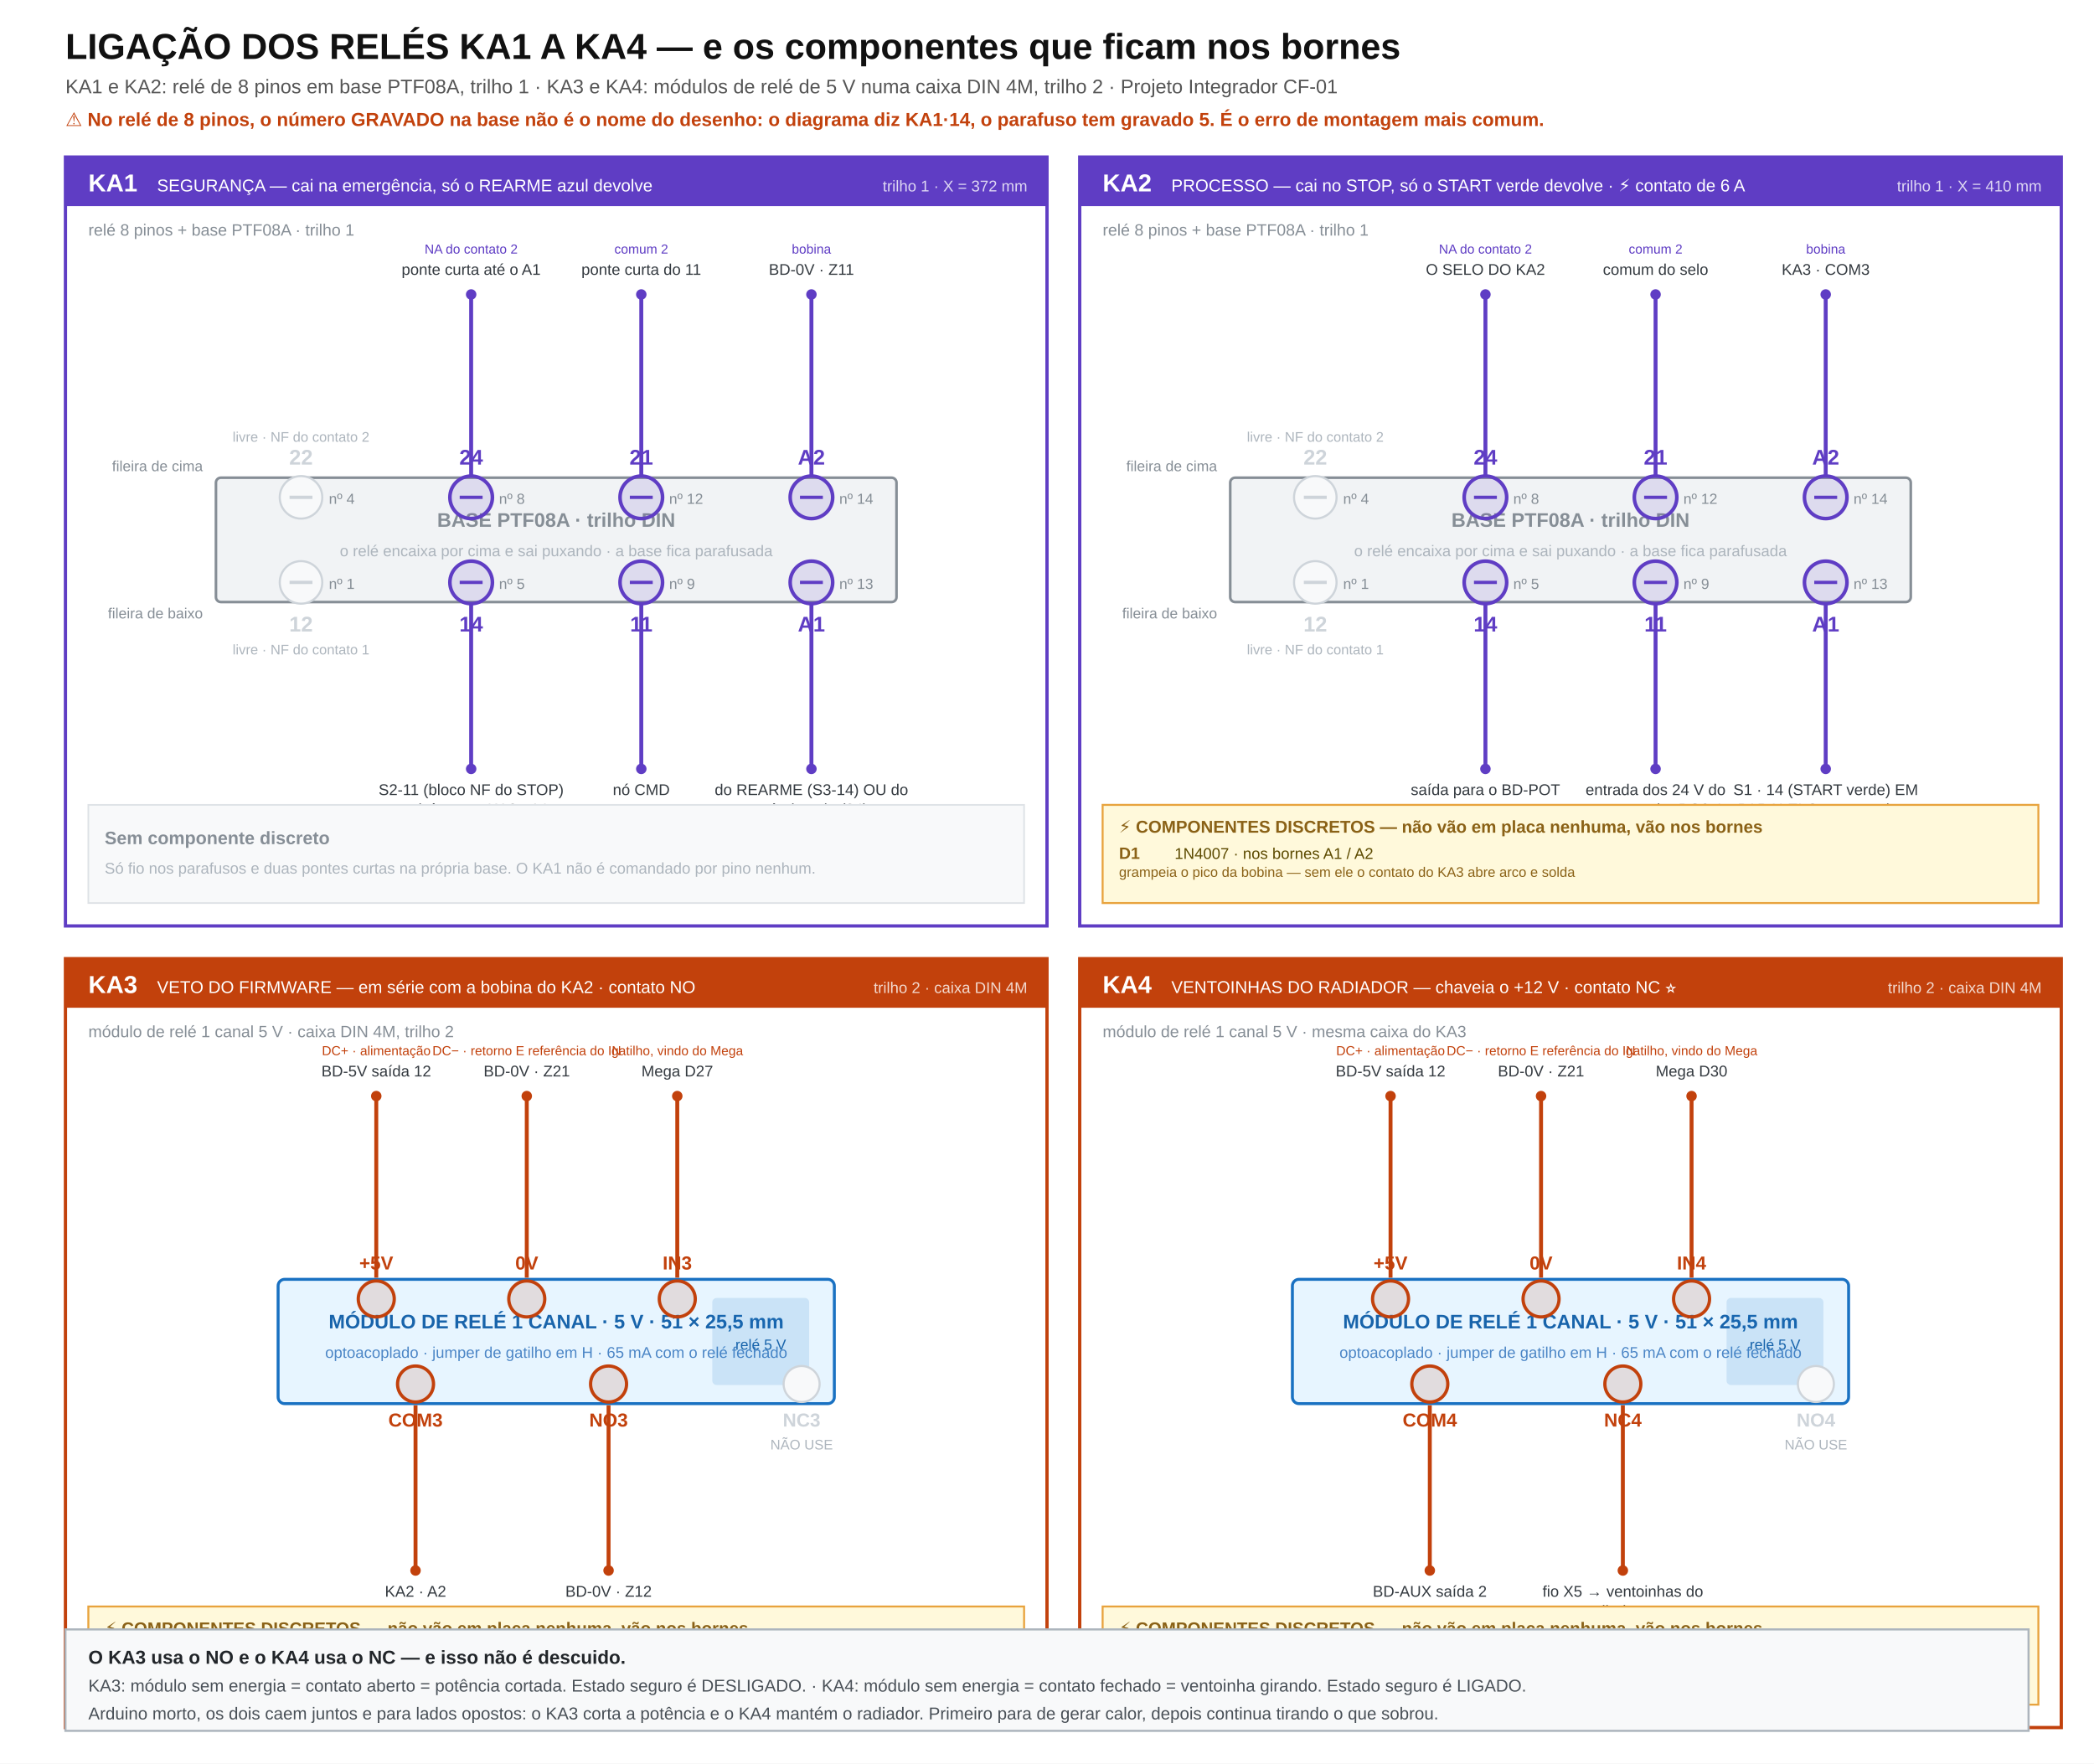
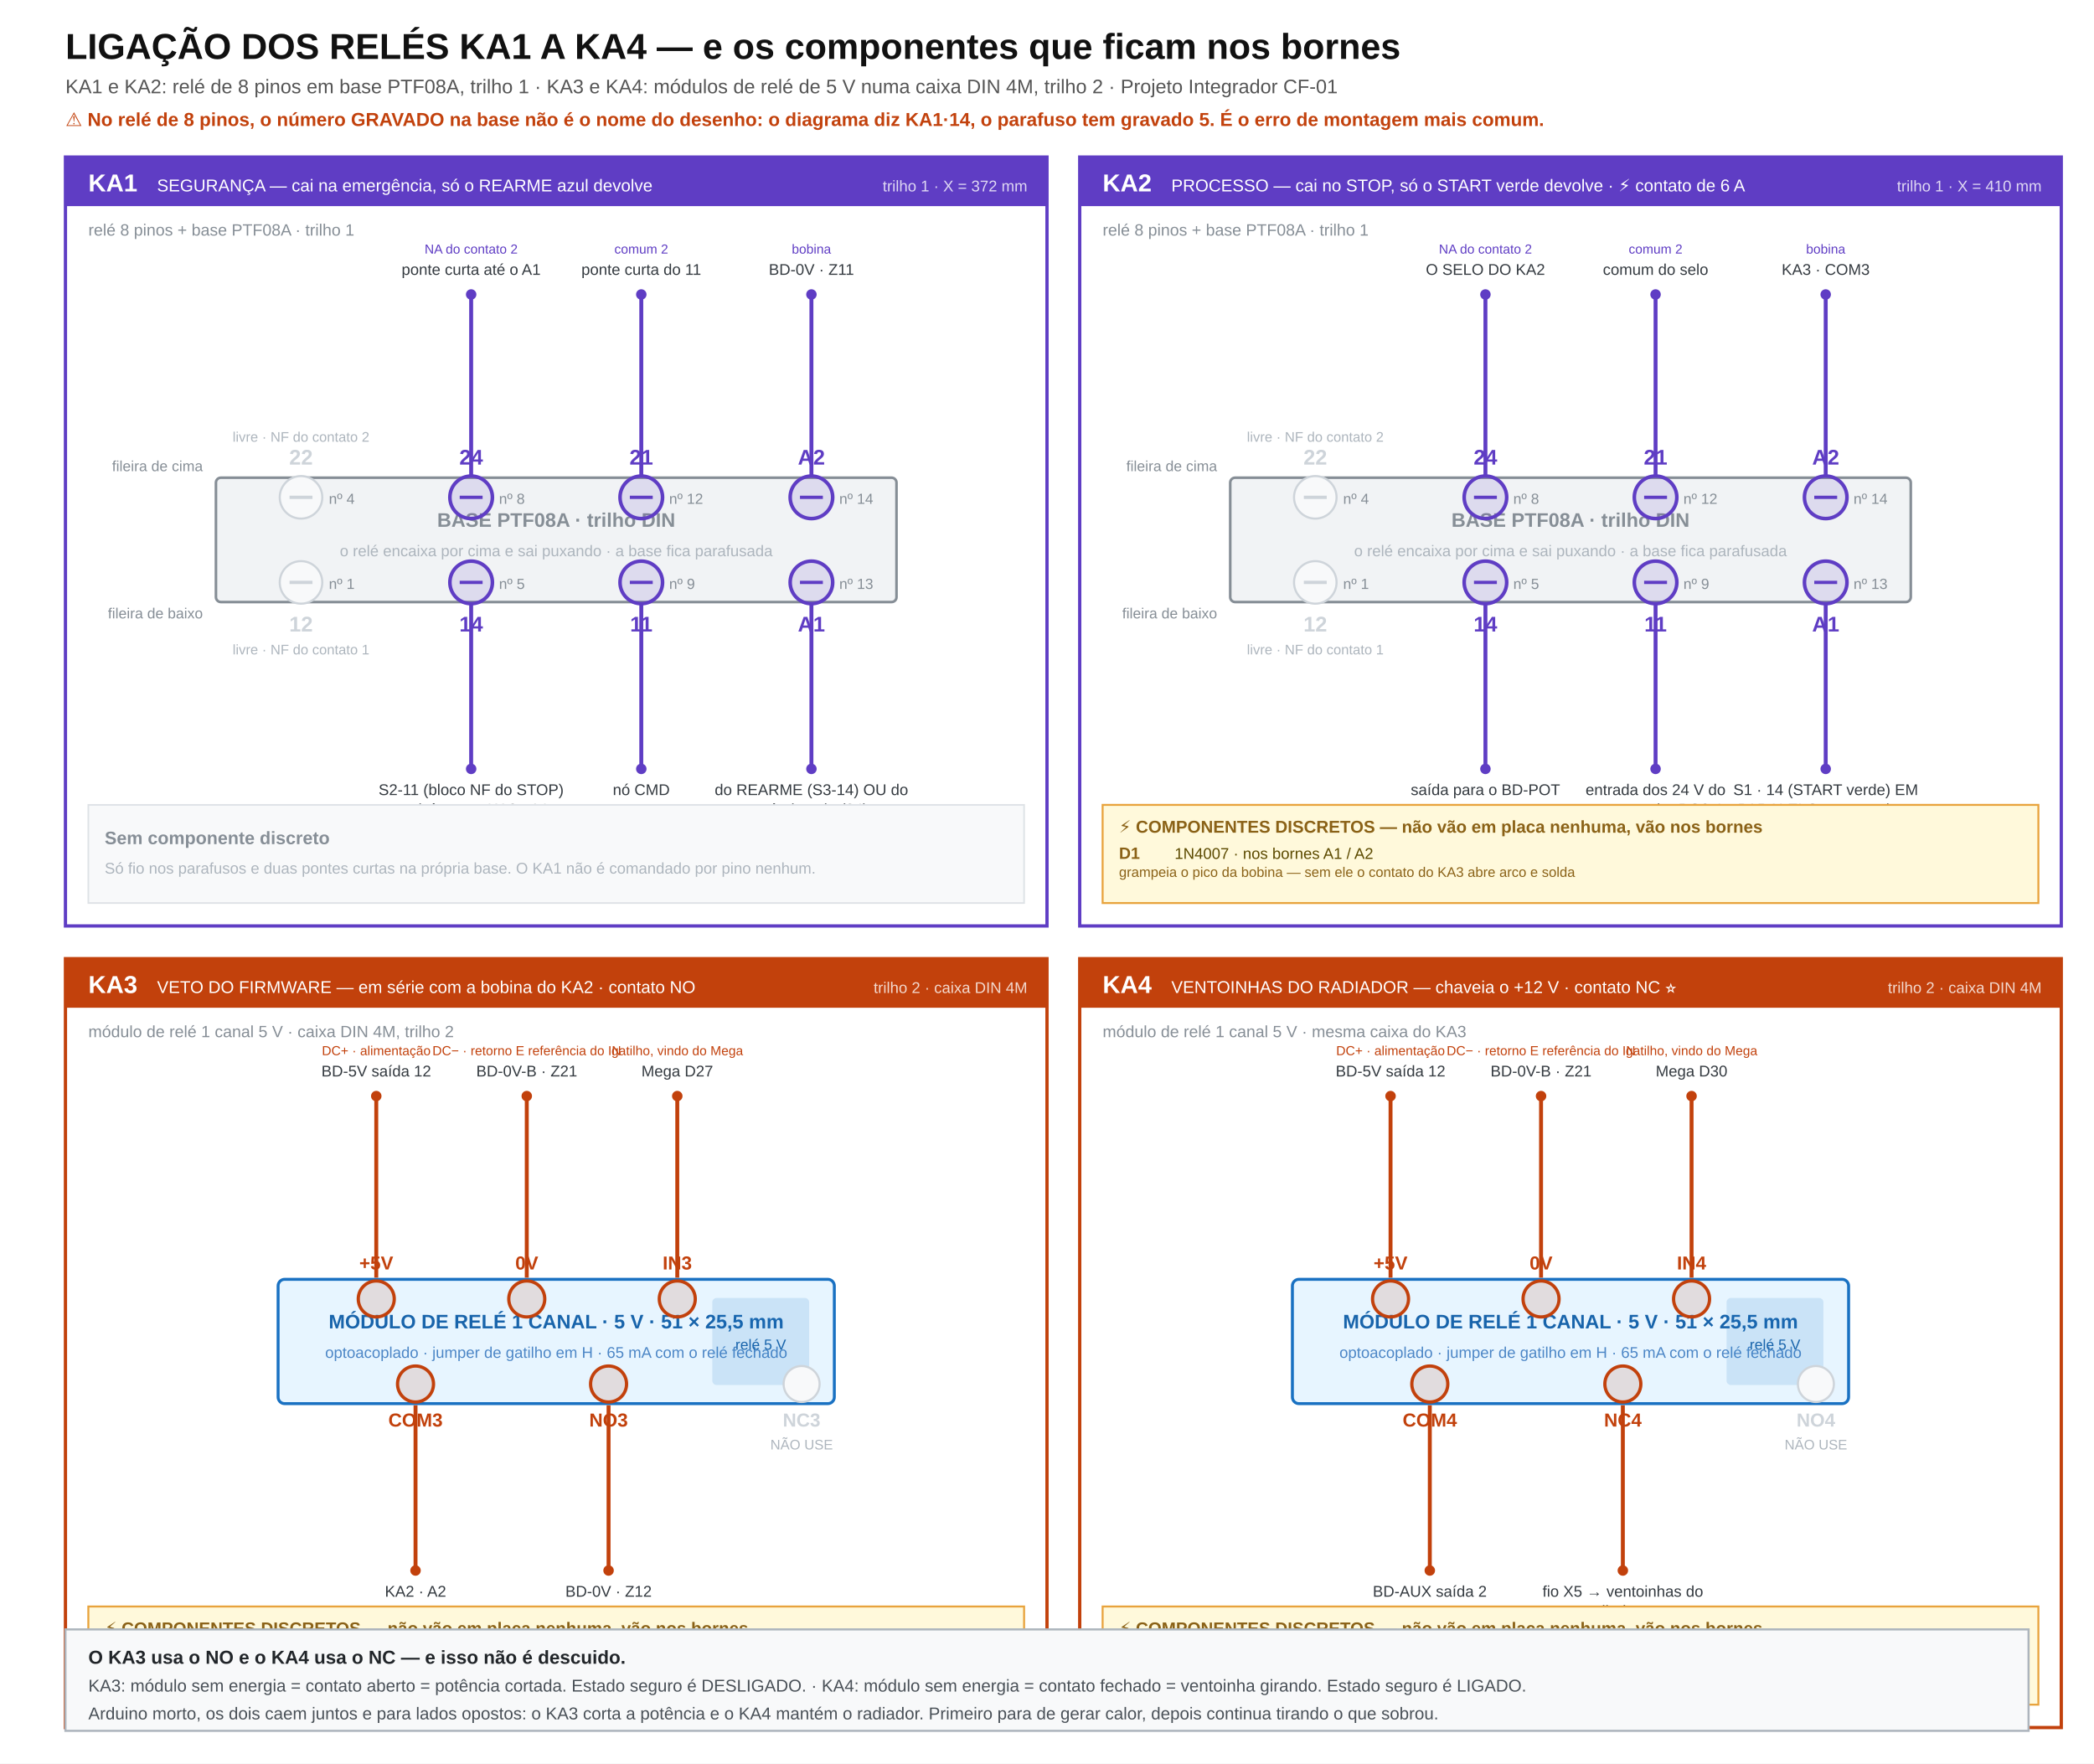
<svg xmlns="http://www.w3.org/2000/svg" viewBox="0 0 1280 1078" width="1280" height="1078" font-family="Segoe UI, Arial, sans-serif">
  <rect width="1280" height="1078" fill="#ffffff" />
  <text x="40" y="36" font-size="22" font-weight="700" fill="#111">LIGAÇÃO DOS RELÉS KA1 A KA4 — e os componentes que ficam nos bornes</text>
  <text x="40" y="57" font-size="12" fill="#555">KA1 e KA2: relé de 8 pinos em base PTF08A, trilho 1 · KA3 e KA4: módulos de relé de 5 V numa caixa DIN 4M, trilho 2 · Projeto Integrador CF-01</text>
  <text x="40" y="77" font-size="11.5" font-weight="700" fill="#c2410c">⚠ No relé de 8 pinos, o número GRAVADO na base não é o nome do desenho: o diagrama diz KA1·14, o parafuso tem gravado 5. É o erro de montagem mais comum.</text>
  <g data-rele="KA1">
    <rect x="40" y="96" width="600" height="470" fill="#ffffff" stroke="#5f3dc4" stroke-width="2" />
    <rect x="40" y="96" width="600" height="30" fill="#5f3dc4" />
    <text x="54" y="117" font-size="15" font-weight="700" fill="#fff">KA1</text>
    <text x="96" y="117" font-size="10.5" fill="#fff">SEGURANÇA — cai na emergência, só o REARME azul devolve</text>
    <text x="628" y="117" font-size="9.5" fill="#ffffffcc" text-anchor="end">trilho 1 · X = 372 mm</text>
    <text x="54" y="144" font-size="10" fill="#868e96">relé 8 pinos + base PTF08A · trilho 1</text>
    <rect x="132" y="292" width="416" height="76" fill="#f1f3f5" stroke="#868e96" stroke-width="1.6" rx="3" />
    <text x="340" y="322" font-size="12" font-weight="700" fill="#868e96" text-anchor="middle">BASE PTF08A · trilho DIN</text>
    <text x="340" y="340" font-size="9.5" fill="#adb5bd" text-anchor="middle">o relé encaixa por cima e sai puxando · a base fica parafusada</text>
    <text x="124" y="288" font-size="9" fill="#868e96" text-anchor="end">fileira de cima</text>
    <text x="124" y="378" font-size="9" fill="#868e96" text-anchor="end">fileira de baixo</text>
    <circle cx="184" cy="304" r="13" fill="#f8f9fa" stroke="#ced4da" stroke-width="1.3" />
    <path d="M177 304 L191 304" stroke="#ced4da" stroke-width="2" />
    <text x="184" y="284" font-size="13" font-weight="700" fill="#ced4da" text-anchor="middle">22</text>
    <text x="201" y="308" font-size="9" fill="#868e96">nº 4</text>
    <text x="184" y="270" font-size="8.5" fill="#adb5bd" text-anchor="middle">livre · NF do contato 2</text>
    <circle cx="288" cy="304" r="13" fill="#5f3dc422" stroke="#5f3dc4" stroke-width="2.2" />
    <path d="M281 304 L295 304" stroke="#5f3dc4" stroke-width="2" />
    <text x="288" y="284" font-size="13" font-weight="700" fill="#5f3dc4" text-anchor="middle">24</text>
    <text x="305" y="308" font-size="9" fill="#868e96">nº 8</text>
    <path d="M288 291 L288 180" stroke="#5f3dc4" stroke-width="2.4" />
    <circle cx="288" cy="180" r="3.2" fill="#5f3dc4" />
    <text x="288" y="168" font-size="9.5" fill="#343a40" text-anchor="middle">ponte curta até o A1</text>
    <text x="288" y="155" font-size="8" fill="#5f3dc4" text-anchor="middle">NA do contato 2</text>
    <circle cx="392" cy="304" r="13" fill="#5f3dc422" stroke="#5f3dc4" stroke-width="2.2" />
    <path d="M385 304 L399 304" stroke="#5f3dc4" stroke-width="2" />
    <text x="392" y="284" font-size="13" font-weight="700" fill="#5f3dc4" text-anchor="middle">21</text>
    <text x="409" y="308" font-size="9" fill="#868e96">nº 12</text>
    <path d="M392 291 L392 180" stroke="#5f3dc4" stroke-width="2.4" />
    <circle cx="392" cy="180" r="3.2" fill="#5f3dc4" />
    <text x="392" y="168" font-size="9.5" fill="#343a40" text-anchor="middle">ponte curta do 11</text>
    <text x="392" y="155" font-size="8" fill="#5f3dc4" text-anchor="middle">comum 2</text>
    <circle cx="496" cy="304" r="13" fill="#5f3dc422" stroke="#5f3dc4" stroke-width="2.2" />
    <path d="M489 304 L503 304" stroke="#5f3dc4" stroke-width="2" />
    <text x="496" y="284" font-size="13" font-weight="700" fill="#5f3dc4" text-anchor="middle">A2</text>
    <text x="513" y="308" font-size="9" fill="#868e96">nº 14</text>
    <path d="M496 291 L496 180" stroke="#5f3dc4" stroke-width="2.4" />
    <circle cx="496" cy="180" r="3.2" fill="#5f3dc4" />
    <text x="496" y="168" font-size="9.5" fill="#343a40" text-anchor="middle">BD-0V · Z11</text>
    <text x="496" y="155" font-size="8" fill="#5f3dc4" text-anchor="middle">bobina</text>
    <circle cx="184" cy="356" r="13" fill="#f8f9fa" stroke="#ced4da" stroke-width="1.3" />
    <path d="M177 356 L191 356" stroke="#ced4da" stroke-width="2" />
    <text x="184" y="386" font-size="13" font-weight="700" fill="#ced4da" text-anchor="middle">12</text>
    <text x="201" y="360" font-size="9" fill="#868e96">nº 1</text>
    <text x="184" y="400" font-size="8.5" fill="#adb5bd" text-anchor="middle">livre · NF do contato 1</text>
    <circle cx="288" cy="356" r="13" fill="#5f3dc422" stroke="#5f3dc4" stroke-width="2.2" />
    <path d="M281 356 L295 356" stroke="#5f3dc4" stroke-width="2" />
    <text x="288" y="386" font-size="13" font-weight="700" fill="#5f3dc4" text-anchor="middle">14</text>
    <text x="305" y="360" font-size="9" fill="#868e96">nº 5</text>
    <path d="M288 369 L288 470" stroke="#5f3dc4" stroke-width="2.4" />
    <circle cx="288" cy="470" r="3.2" fill="#5f3dc4" />
    <text x="288" y="486" font-size="9.5" fill="#343a40" text-anchor="middle">S2-11 (bloco NF do STOP)</text>
    <text x="288" y="498" font-size="9.5" fill="#343a40" text-anchor="middle">→ daí para o KA2 · A1</text>
    <text x="288" y="511" font-size="8" fill="#5f3dc4" text-anchor="middle">NA do contato 1</text>
    <circle cx="392" cy="356" r="13" fill="#5f3dc422" stroke="#5f3dc4" stroke-width="2.2" />
    <path d="M385 356 L399 356" stroke="#5f3dc4" stroke-width="2" />
    <text x="392" y="386" font-size="13" font-weight="700" fill="#5f3dc4" text-anchor="middle">11</text>
    <text x="409" y="360" font-size="9" fill="#868e96">nº 9</text>
    <path d="M392 369 L392 470" stroke="#5f3dc4" stroke-width="2.4" />
    <circle cx="392" cy="470" r="3.2" fill="#5f3dc4" />
    <text x="392" y="486" font-size="9.5" fill="#343a40" text-anchor="middle">nó CMD</text>
    <text x="392" y="499" font-size="8" fill="#5f3dc4" text-anchor="middle">comum 1</text>
    <circle cx="496" cy="356" r="13" fill="#5f3dc422" stroke="#5f3dc4" stroke-width="2.2" />
    <path d="M489 356 L503 356" stroke="#5f3dc4" stroke-width="2" />
    <text x="496" y="386" font-size="13" font-weight="700" fill="#5f3dc4" text-anchor="middle">A1</text>
    <text x="513" y="360" font-size="9" fill="#868e96">nº 13</text>
    <path d="M496 369 L496 470" stroke="#5f3dc4" stroke-width="2.4" />
    <circle cx="496" cy="470" r="3.2" fill="#5f3dc4" />
    <text x="496" y="486" font-size="9.5" fill="#343a40" text-anchor="middle">do REARME (S3-14) OU do</text>
    <text x="496" y="498" font-size="9.5" fill="#343a40" text-anchor="middle">próprio selo (24)</text>
    <text x="496" y="511" font-size="8" fill="#5f3dc4" text-anchor="middle">bobina</text>
    <rect x="54" y="492" width="572" height="60" fill="#f8f9fa" stroke="#dee2e6" stroke-width="1" />
    <text x="64" y="516" font-size="11" font-weight="700" fill="#868e96">Sem componente discreto</text>
    <text x="64" y="534" font-size="9.5" fill="#adb5bd">Só fio nos parafusos e duas pontes curtas na própria base. O KA1 não é comandado por pino nenhum.</text>
  </g>
  <g data-rele="KA2">
    <rect x="660" y="96" width="600" height="470" fill="#ffffff" stroke="#5f3dc4" stroke-width="2" />
    <rect x="660" y="96" width="600" height="30" fill="#5f3dc4" />
    <text x="674" y="117" font-size="15" font-weight="700" fill="#fff">KA2</text>
    <text x="716" y="117" font-size="10.5" fill="#fff">PROCESSO — cai no STOP, só o START verde devolve · ⚡ contato de 6 A</text>
    <text x="1248" y="117" font-size="9.5" fill="#ffffffcc" text-anchor="end">trilho 1 · X = 410 mm</text>
    <text x="674" y="144" font-size="10" fill="#868e96">relé 8 pinos + base PTF08A · trilho 1</text>
    <rect x="752" y="292" width="416" height="76" fill="#f1f3f5" stroke="#868e96" stroke-width="1.6" rx="3" />
    <text x="960" y="322" font-size="12" font-weight="700" fill="#868e96" text-anchor="middle">BASE PTF08A · trilho DIN</text>
    <text x="960" y="340" font-size="9.5" fill="#adb5bd" text-anchor="middle">o relé encaixa por cima e sai puxando · a base fica parafusada</text>
    <text x="744" y="288" font-size="9" fill="#868e96" text-anchor="end">fileira de cima</text>
    <text x="744" y="378" font-size="9" fill="#868e96" text-anchor="end">fileira de baixo</text>
    <circle cx="804" cy="304" r="13" fill="#f8f9fa" stroke="#ced4da" stroke-width="1.3" />
    <path d="M797 304 L811 304" stroke="#ced4da" stroke-width="2" />
    <text x="804" y="284" font-size="13" font-weight="700" fill="#ced4da" text-anchor="middle">22</text>
    <text x="821" y="308" font-size="9" fill="#868e96">nº 4</text>
    <text x="804" y="270" font-size="8.5" fill="#adb5bd" text-anchor="middle">livre · NF do contato 2</text>
    <circle cx="908" cy="304" r="13" fill="#5f3dc422" stroke="#5f3dc4" stroke-width="2.2" />
    <path d="M901 304 L915 304" stroke="#5f3dc4" stroke-width="2" />
    <text x="908" y="284" font-size="13" font-weight="700" fill="#5f3dc4" text-anchor="middle">24</text>
    <text x="925" y="308" font-size="9" fill="#868e96">nº 8</text>
    <path d="M908 291 L908 180" stroke="#5f3dc4" stroke-width="2.4" />
    <circle cx="908" cy="180" r="3.2" fill="#5f3dc4" />
    <text x="908" y="168" font-size="9.5" fill="#343a40" text-anchor="middle">O SELO DO KA2</text>
    <text x="908" y="155" font-size="8" fill="#5f3dc4" text-anchor="middle">NA do contato 2</text>
    <circle cx="1012" cy="304" r="13" fill="#5f3dc422" stroke="#5f3dc4" stroke-width="2.2" />
    <path d="M1005 304 L1019 304" stroke="#5f3dc4" stroke-width="2" />
    <text x="1012" y="284" font-size="13" font-weight="700" fill="#5f3dc4" text-anchor="middle">21</text>
    <text x="1029" y="308" font-size="9" fill="#868e96">nº 12</text>
    <path d="M1012 291 L1012 180" stroke="#5f3dc4" stroke-width="2.4" />
    <circle cx="1012" cy="180" r="3.2" fill="#5f3dc4" />
    <text x="1012" y="168" font-size="9.5" fill="#343a40" text-anchor="middle">comum do selo</text>
    <text x="1012" y="155" font-size="8" fill="#5f3dc4" text-anchor="middle">comum 2</text>
    <circle cx="1116" cy="304" r="13" fill="#5f3dc422" stroke="#5f3dc4" stroke-width="2.2" />
    <path d="M1109 304 L1123 304" stroke="#5f3dc4" stroke-width="2" />
    <text x="1116" y="284" font-size="13" font-weight="700" fill="#5f3dc4" text-anchor="middle">A2</text>
    <text x="1133" y="308" font-size="9" fill="#868e96">nº 14</text>
    <path d="M1116 291 L1116 180" stroke="#5f3dc4" stroke-width="2.4" />
    <circle cx="1116" cy="180" r="3.2" fill="#5f3dc4" />
    <text x="1116" y="168" font-size="9.5" fill="#343a40" text-anchor="middle">KA3 · COM3</text>
    <text x="1116" y="155" font-size="8" fill="#5f3dc4" text-anchor="middle">bobina</text>
    <circle cx="804" cy="356" r="13" fill="#f8f9fa" stroke="#ced4da" stroke-width="1.3" />
    <path d="M797 356 L811 356" stroke="#ced4da" stroke-width="2" />
    <text x="804" y="386" font-size="13" font-weight="700" fill="#ced4da" text-anchor="middle">12</text>
    <text x="821" y="360" font-size="9" fill="#868e96">nº 1</text>
    <text x="804" y="400" font-size="8.5" fill="#adb5bd" text-anchor="middle">livre · NF do contato 1</text>
    <circle cx="908" cy="356" r="13" fill="#5f3dc422" stroke="#5f3dc4" stroke-width="2.2" />
    <path d="M901 356 L915 356" stroke="#5f3dc4" stroke-width="2" />
    <text x="908" y="386" font-size="13" font-weight="700" fill="#5f3dc4" text-anchor="middle">14</text>
    <text x="925" y="360" font-size="9" fill="#868e96">nº 5</text>
    <path d="M908 369 L908 470" stroke="#5f3dc4" stroke-width="2.4" />
    <circle cx="908" cy="470" r="3.2" fill="#5f3dc4" />
    <text x="908" y="486" font-size="9.5" fill="#343a40" text-anchor="middle">saída para o BD-POT</text>
    <text x="908" y="499" font-size="8" fill="#5f3dc4" text-anchor="middle">NA do contato 1</text>
    <circle cx="1012" cy="356" r="13" fill="#5f3dc422" stroke="#5f3dc4" stroke-width="2.2" />
    <path d="M1005 356 L1019 356" stroke="#5f3dc4" stroke-width="2" />
    <text x="1012" y="386" font-size="13" font-weight="700" fill="#5f3dc4" text-anchor="middle">11</text>
    <text x="1029" y="360" font-size="9" fill="#868e96">nº 9</text>
    <path d="M1012 369 L1012 470" stroke="#5f3dc4" stroke-width="2.4" />
    <circle cx="1012" cy="470" r="3.2" fill="#5f3dc4" />
    <text x="1012" y="486" font-size="9.5" fill="#343a40" text-anchor="middle">entrada dos 24 V do</text>
    <text x="1012" y="498" font-size="9.5" fill="#343a40" text-anchor="middle">prensa-cabo PG9-1</text>
    <text x="1012" y="511" font-size="8" fill="#5f3dc4" text-anchor="middle">comum 1</text>
    <circle cx="1116" cy="356" r="13" fill="#5f3dc422" stroke="#5f3dc4" stroke-width="2.2" />
    <path d="M1109 356 L1123 356" stroke="#5f3dc4" stroke-width="2" />
    <text x="1116" y="386" font-size="13" font-weight="700" fill="#5f3dc4" text-anchor="middle">A1</text>
    <text x="1133" y="360" font-size="9" fill="#868e96">nº 13</text>
    <path d="M1116 369 L1116 470" stroke="#5f3dc4" stroke-width="2.4" />
    <circle cx="1116" cy="470" r="3.2" fill="#5f3dc4" />
    <text x="1116" y="486" font-size="9.5" fill="#343a40" text-anchor="middle">S1 · 14 (START verde) EM</text>
    <text x="1116" y="498" font-size="9.5" fill="#343a40" text-anchor="middle">PARALELO com o selo…</text>
    <text x="1116" y="511" font-size="8" fill="#5f3dc4" text-anchor="middle">bobina</text>
    <rect x="674" y="492" width="572" height="60" fill="#fff9db" stroke="#e8a33d" stroke-width="1.2" />
    <text x="684" y="509" font-size="10.5" font-weight="700" fill="#8a6116">⚡ COMPONENTES DISCRETOS — não vão em placa nenhuma, vão nos bornes</text>
    <text x="684" y="525" font-size="10" font-weight="700" fill="#8a6116">D1</text>
    <text x="718" y="525" font-size="9.5" fill="#5c4a00">1N4007 · nos bornes A1 / A2</text>
    <text x="684" y="536" font-size="8.5" fill="#8a6116">grampeia o pico da bobina — sem ele o contato do KA3 abre arco e solda</text>
  </g>
  <g data-rele="KA3">
    <rect x="40" y="586" width="600" height="470" fill="#ffffff" stroke="#c2410c" stroke-width="2" />
    <rect x="40" y="586" width="600" height="30" fill="#c2410c" />
    <text x="54" y="607" font-size="15" font-weight="700" fill="#fff">KA3</text>
    <text x="96" y="607" font-size="10.5" fill="#fff">VETO DO FIRMWARE — em série com a bobina do KA2 · contato NO</text>
    <text x="628" y="607" font-size="9.5" fill="#ffffffcc" text-anchor="end">trilho 2 · caixa DIN 4M</text>
    <text x="54" y="634" font-size="10" fill="#868e96">módulo de relé 1 canal 5 V · caixa DIN 4M, trilho 2</text>
    <rect x="170" y="782" width="340" height="76" fill="#e7f5ff" stroke="#1971c2" stroke-width="1.8" rx="4" />
    <text x="340" y="812" font-size="12" font-weight="700" fill="#1864ab" text-anchor="middle">MÓDULO DE RELÉ 1 CANAL · 5 V · 51 × 25,5 mm</text>
    <text x="340" y="830" font-size="9.5" fill="#4c86c6" text-anchor="middle">optoacoplado · jumper de gatilho em H · 65 mA com o relé fechado</text>
    <rect x="436" y="794" width="58" height="52" fill="#1971c2" opacity="0.14" stroke="#1971c2" stroke-width="1.2" rx="2" />
    <text x="465" y="825" font-size="9" fill="#1864ab" text-anchor="middle">relé 5 V</text>
    <circle cx="230" cy="794" r="11" fill="#c2410c22" stroke="#c2410c" stroke-width="2" />
    <text x="230" y="776" font-size="11.5" font-weight="700" fill="#c2410c" text-anchor="middle">+5V</text>
    <path d="M230 781 L230 670" stroke="#c2410c" stroke-width="2.4" />
    <circle cx="230" cy="670" r="3.2" fill="#c2410c" />
    <text x="230" y="658" font-size="9.5" fill="#343a40" text-anchor="middle">BD-5V saída 12</text>
    <text x="230" y="645" font-size="8" fill="#c2410c" text-anchor="middle">DC+ · alimentação</text>
    <circle cx="322" cy="794" r="11" fill="#c2410c22" stroke="#c2410c" stroke-width="2" />
    <text x="322" y="776" font-size="11.5" font-weight="700" fill="#c2410c" text-anchor="middle">0V</text>
    <path d="M322 781 L322 670" stroke="#c2410c" stroke-width="2.4" />
    <circle cx="322" cy="670" r="3.2" fill="#c2410c" />
-     <text x="322" y="658" font-size="9.5" fill="#343a40" text-anchor="middle">BD-0V · Z21</text>
+     <text x="322" y="658" font-size="9.5" fill="#343a40" text-anchor="middle">BD-0V-B · Z21</text>
    <text x="322" y="645" font-size="8" fill="#c2410c" text-anchor="middle">DC− · retorno E referência do IN</text>
    <circle cx="414" cy="794" r="11" fill="#c2410c22" stroke="#c2410c" stroke-width="2" />
    <text x="414" y="776" font-size="11.5" font-weight="700" fill="#c2410c" text-anchor="middle">IN3</text>
    <path d="M414 781 L414 670" stroke="#c2410c" stroke-width="2.4" />
    <circle cx="414" cy="670" r="3.2" fill="#c2410c" />
    <text x="414" y="658" font-size="9.5" fill="#343a40" text-anchor="middle">Mega D27</text>
    <text x="414" y="645" font-size="8" fill="#c2410c" text-anchor="middle">gatilho, vindo do Mega</text>
    <circle cx="254" cy="846" r="11" fill="#c2410c22" stroke="#c2410c" stroke-width="2" />
    <text x="254" y="872" font-size="11.5" font-weight="700" fill="#c2410c" text-anchor="middle">COM3</text>
    <path d="M254 859 L254 960" stroke="#c2410c" stroke-width="2.4" />
    <circle cx="254" cy="960" r="3.2" fill="#c2410c" />
    <text x="254" y="976" font-size="9.5" fill="#343a40" text-anchor="middle">KA2 · A2</text>
    <text x="254" y="989" font-size="8" fill="#c2410c" text-anchor="middle">comum do contato</text>
    <circle cx="372" cy="846" r="11" fill="#c2410c22" stroke="#c2410c" stroke-width="2" />
    <text x="372" y="872" font-size="11.5" font-weight="700" fill="#c2410c" text-anchor="middle">NO3</text>
    <path d="M372 859 L372 960" stroke="#c2410c" stroke-width="2.4" />
    <circle cx="372" cy="960" r="3.2" fill="#c2410c" />
    <text x="372" y="976" font-size="9.5" fill="#343a40" text-anchor="middle">BD-0V · Z12</text>
    <text x="372" y="989" font-size="8" fill="#c2410c" text-anchor="middle">NO — aberto em repouso</text>
    <circle cx="490" cy="846" r="11" fill="#f8f9fa" stroke="#ced4da" stroke-width="1.3" />
    <text x="490" y="872" font-size="11.5" font-weight="700" fill="#ced4da" text-anchor="middle">NC3</text>
    <text x="490" y="886" font-size="8.5" fill="#adb5bd" text-anchor="middle">NÃO USE</text>
    <rect x="54" y="982" width="572" height="60" fill="#fff9db" stroke="#e8a33d" stroke-width="1.2" />
    <text x="64" y="999" font-size="10.5" font-weight="700" fill="#8a6116">⚡ COMPONENTES DISCRETOS — não vão em placa nenhuma, vão nos bornes</text>
    <text x="64" y="1015" font-size="10" font-weight="700" fill="#8a6116">R10</text>
    <text x="98" y="1015" font-size="9.5" fill="#5c4a00">10 kΩ · ¼ W · entre o IN3 e o 0 V, no borne do módulo</text>
    <text x="64" y="1026" font-size="8.5" fill="#8a6116">fio do D27 rompido ou Arduino ausente → IN em 0 V → relé aberto → potência cortada</text>
  </g>
  <g data-rele="KA4">
    <rect x="660" y="586" width="600" height="470" fill="#ffffff" stroke="#c2410c" stroke-width="2" />
    <rect x="660" y="586" width="600" height="30" fill="#c2410c" />
    <text x="674" y="607" font-size="15" font-weight="700" fill="#fff">KA4</text>
    <text x="716" y="607" font-size="10.5" fill="#fff">VENTOINHAS DO RADIADOR — chaveia o +12 V · contato NC ⭐</text>
    <text x="1248" y="607" font-size="9.5" fill="#ffffffcc" text-anchor="end">trilho 2 · caixa DIN 4M</text>
    <text x="674" y="634" font-size="10" fill="#868e96">módulo de relé 1 canal 5 V · mesma caixa do KA3</text>
    <rect x="790" y="782" width="340" height="76" fill="#e7f5ff" stroke="#1971c2" stroke-width="1.8" rx="4" />
    <text x="960" y="812" font-size="12" font-weight="700" fill="#1864ab" text-anchor="middle">MÓDULO DE RELÉ 1 CANAL · 5 V · 51 × 25,5 mm</text>
    <text x="960" y="830" font-size="9.5" fill="#4c86c6" text-anchor="middle">optoacoplado · jumper de gatilho em H · 65 mA com o relé fechado</text>
    <rect x="1056" y="794" width="58" height="52" fill="#1971c2" opacity="0.14" stroke="#1971c2" stroke-width="1.2" rx="2" />
    <text x="1085" y="825" font-size="9" fill="#1864ab" text-anchor="middle">relé 5 V</text>
    <circle cx="850" cy="794" r="11" fill="#c2410c22" stroke="#c2410c" stroke-width="2" />
    <text x="850" y="776" font-size="11.5" font-weight="700" fill="#c2410c" text-anchor="middle">+5V</text>
    <path d="M850 781 L850 670" stroke="#c2410c" stroke-width="2.4" />
    <circle cx="850" cy="670" r="3.2" fill="#c2410c" />
    <text x="850" y="658" font-size="9.5" fill="#343a40" text-anchor="middle">BD-5V saída 12</text>
    <text x="850" y="645" font-size="8" fill="#c2410c" text-anchor="middle">DC+ · alimentação</text>
    <circle cx="942" cy="794" r="11" fill="#c2410c22" stroke="#c2410c" stroke-width="2" />
    <text x="942" y="776" font-size="11.5" font-weight="700" fill="#c2410c" text-anchor="middle">0V</text>
    <path d="M942 781 L942 670" stroke="#c2410c" stroke-width="2.4" />
    <circle cx="942" cy="670" r="3.2" fill="#c2410c" />
-     <text x="942" y="658" font-size="9.5" fill="#343a40" text-anchor="middle">BD-0V · Z21</text>
+     <text x="942" y="658" font-size="9.5" fill="#343a40" text-anchor="middle">BD-0V-B · Z21</text>
    <text x="942" y="645" font-size="8" fill="#c2410c" text-anchor="middle">DC− · retorno E referência do IN</text>
    <circle cx="1034" cy="794" r="11" fill="#c2410c22" stroke="#c2410c" stroke-width="2" />
    <text x="1034" y="776" font-size="11.5" font-weight="700" fill="#c2410c" text-anchor="middle">IN4</text>
    <path d="M1034 781 L1034 670" stroke="#c2410c" stroke-width="2.4" />
    <circle cx="1034" cy="670" r="3.2" fill="#c2410c" />
    <text x="1034" y="658" font-size="9.5" fill="#343a40" text-anchor="middle">Mega D30</text>
    <text x="1034" y="645" font-size="8" fill="#c2410c" text-anchor="middle">gatilho, vindo do Mega</text>
    <circle cx="874" cy="846" r="11" fill="#c2410c22" stroke="#c2410c" stroke-width="2" />
    <text x="874" y="872" font-size="11.5" font-weight="700" fill="#c2410c" text-anchor="middle">COM4</text>
    <path d="M874 859 L874 960" stroke="#c2410c" stroke-width="2.4" />
    <circle cx="874" cy="960" r="3.2" fill="#c2410c" />
    <text x="874" y="976" font-size="9.5" fill="#343a40" text-anchor="middle">BD-AUX saída 2</text>
    <text x="874" y="989" font-size="8" fill="#c2410c" text-anchor="middle">comum do contato</text>
    <circle cx="992" cy="846" r="11" fill="#c2410c22" stroke="#c2410c" stroke-width="2" />
    <text x="992" y="872" font-size="11.5" font-weight="700" fill="#c2410c" text-anchor="middle">NC4</text>
    <path d="M992 859 L992 960" stroke="#c2410c" stroke-width="2.4" />
    <circle cx="992" cy="960" r="3.2" fill="#c2410c" />
    <text x="992" y="976" font-size="9.5" fill="#343a40" text-anchor="middle">fio X5 → ventoinhas do</text>
    <text x="992" y="988" font-size="9.5" fill="#343a40" text-anchor="middle">radiador · +</text>
    <text x="992" y="1001" font-size="8" fill="#c2410c" text-anchor="middle">NC — FECHADO em repouso</text>
    <circle cx="1110" cy="846" r="11" fill="#f8f9fa" stroke="#ced4da" stroke-width="1.3" />
    <text x="1110" y="872" font-size="11.5" font-weight="700" fill="#ced4da" text-anchor="middle">NO4</text>
    <text x="1110" y="886" font-size="8.5" fill="#adb5bd" text-anchor="middle">NÃO USE</text>
    <rect x="674" y="982" width="572" height="60" fill="#fff9db" stroke="#e8a33d" stroke-width="1.2" />
    <text x="684" y="999" font-size="10.5" font-weight="700" fill="#8a6116">⚡ COMPONENTES DISCRETOS — não vão em placa nenhuma, vão nos bornes</text>
    <text x="684" y="1015" font-size="10" font-weight="700" fill="#8a6116">R11</text>
    <text x="718" y="1015" font-size="9.5" fill="#5c4a00">10 kΩ · ¼ W · entre o IN4 e o 0 V, no borne do módulo</text>
    <text x="684" y="1026" font-size="8.5" fill="#8a6116">mesma função do R10 — mas aqui relé aberto significa ventoinha LIGADA</text>
    <text x="684" y="1037" font-size="10" font-weight="700" fill="#8a6116">D2</text>
    <text x="718" y="1037" font-size="9.5" fill="#5c4a00">1N4007 · não fica aqui — vai junto das ventoinhas, na câmara</text>
    <text x="684" y="1048" font-size="8.5" fill="#8a6116">roda-livre do motor: ventoinha é carga indutiva e nada mais a grampeia</text>
  </g>
  <rect x="40" y="996" width="1200" height="62" fill="#f8f9fa" stroke="#adb5bd" stroke-width="1.3" />
  <text x="54" y="1017" font-size="11.5" font-weight="700" fill="#212529">O KA3 usa o NO e o KA4 usa o NC — e isso não é descuido.</text>
  <text x="54" y="1034" font-size="10.5" fill="#495057">KA3: módulo sem energia = contato aberto = potência cortada. Estado seguro é DESLIGADO. · KA4: módulo sem energia = contato fechado = ventoinha girando. Estado seguro é LIGADO.</text>
  <text x="54" y="1051" font-size="10.5" fill="#495057">Arduino morto, os dois caem juntos e para lados opostos: o KA3 corta a potência e o KA4 mantém o radiador. Primeiro para de gerar calor, depois continua tirando o que sobrou.</text>
</svg>
